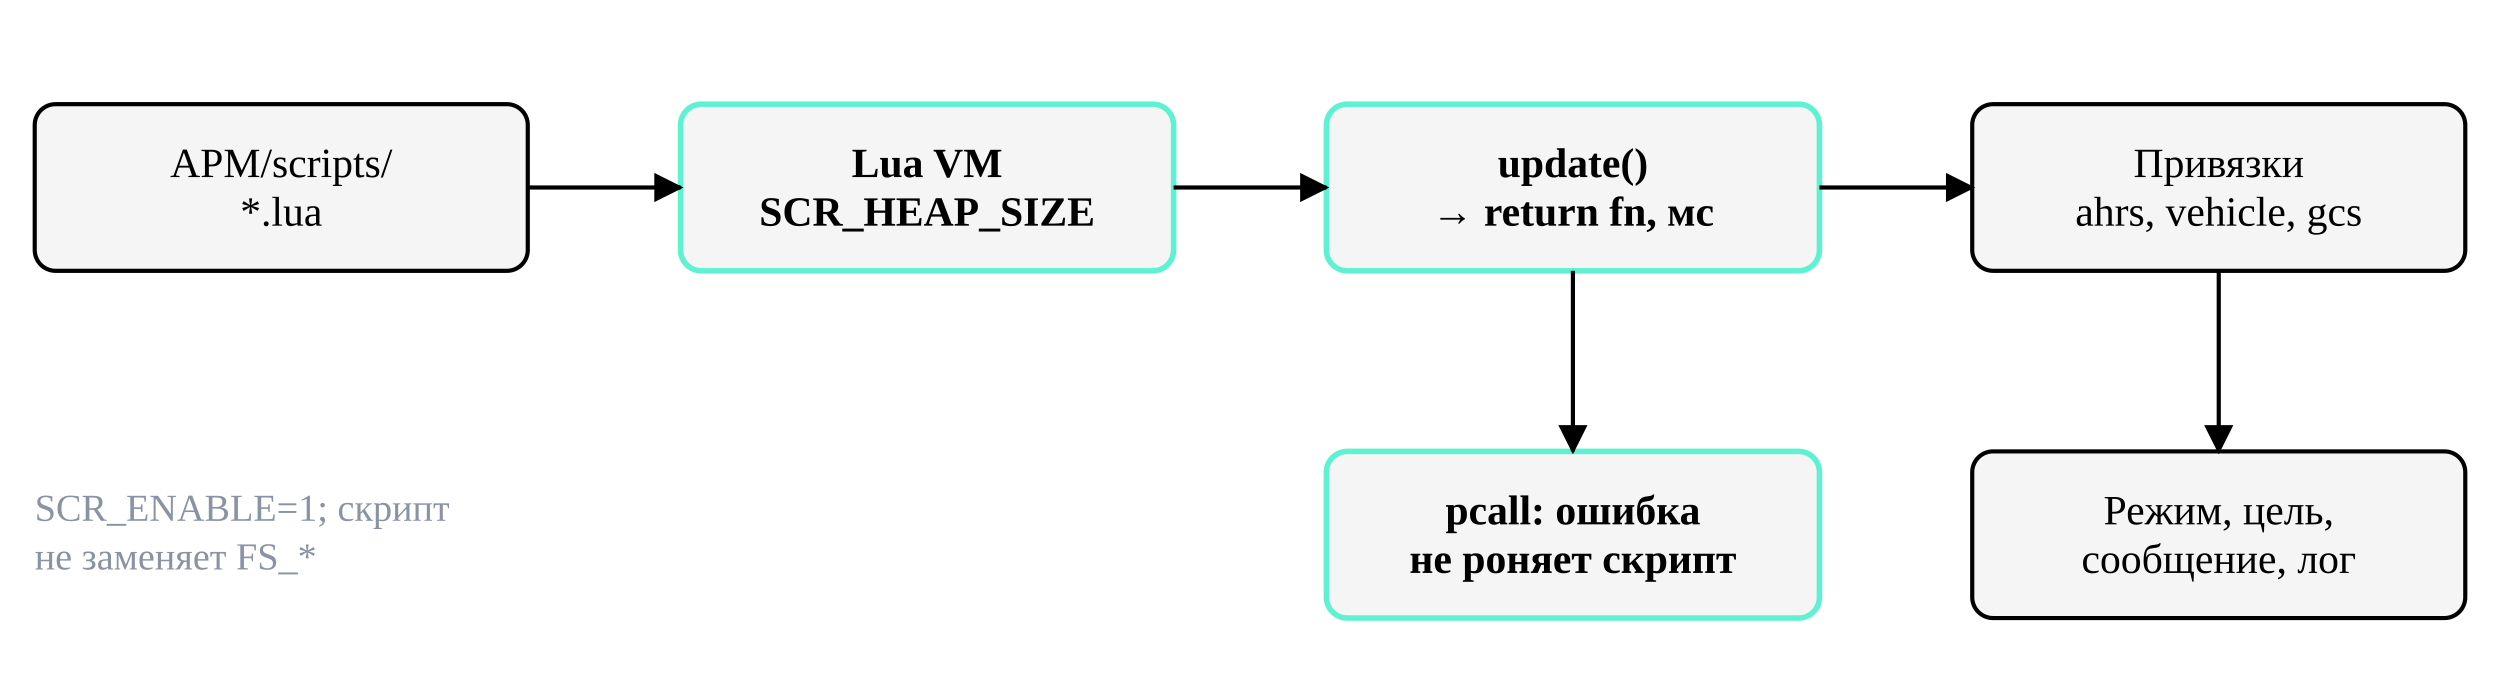
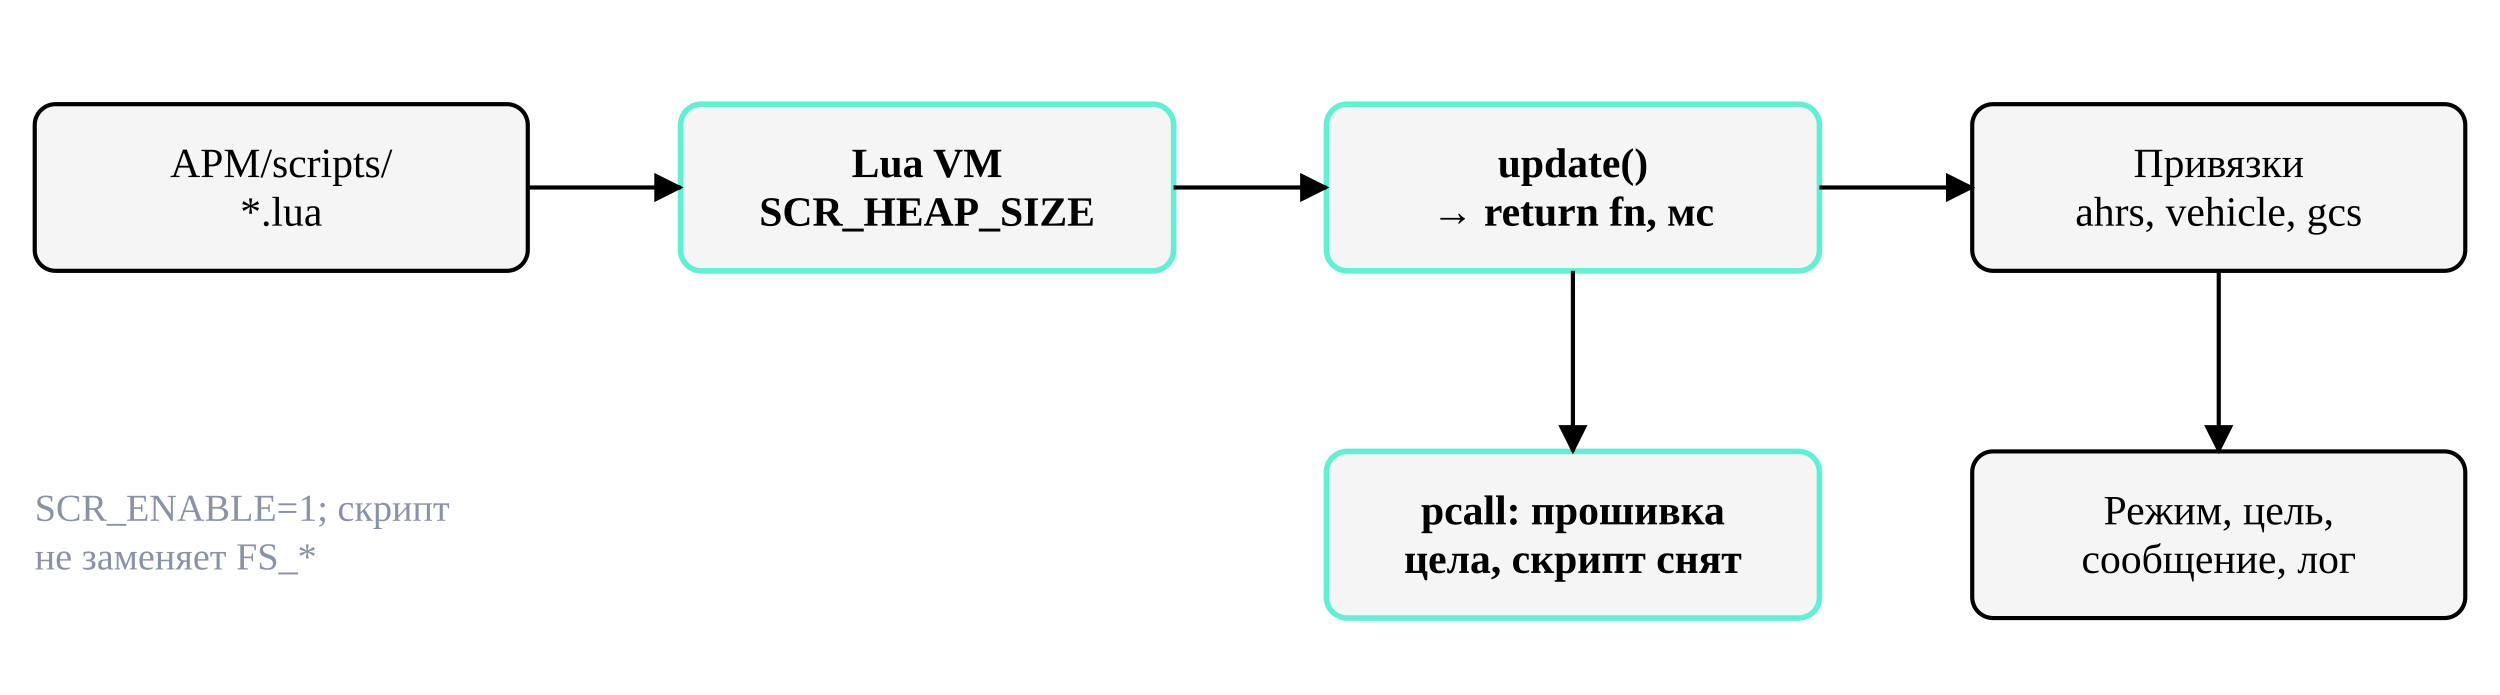
<svg xmlns="http://www.w3.org/2000/svg" viewBox="0 0 720 200" width="100%" role="img" aria-labelledby="t" style="max-width:720px;display:block;margin:0 auto">
  <style>text{font-family: var(--gc-font-mono, ui-monospace, Menlo, monospace); font-size: 12px;fill:currentColor} .m{fill:var(--gc-ink-muted, #8a93a3)} .a{fill:var(--gc-accent-hud, #5ef1d2)} .w{fill:var(--gc-signal-amber, #f0b24c)} .d{fill:var(--gc-signal-red, #e8636b)} .box{fill:var(--gc-surface-200, rgba(128,128,128,0.08));stroke:currentColor;stroke-width:1.2} .boxa{fill:var(--gc-surface-200, rgba(128,128,128,0.08));stroke:var(--gc-accent-hud, #5ef1d2);stroke-width:1.6} .ln{stroke:currentColor;stroke-width:1.2;fill:none} .lna{stroke:var(--gc-accent-hud, #5ef1d2);stroke-width:1.6;fill:none} .lnm{stroke:var(--gc-ink-muted, #8a93a3);stroke-width:1;fill:none;stroke-dasharray:4 3} .t{font-size:11px} .b{font-weight:600}</style>
  <defs>
    <marker id="ar" viewBox="0 0 10 10" refX="9" refY="5" markerWidth="7" markerHeight="7" orient="auto-start-reverse">
      <path d="M0 0L10 5L0 10z" fill="currentColor" />
    </marker>
    <marker id="ara" viewBox="0 0 10 10" refX="9" refY="5" markerWidth="7" markerHeight="7" orient="auto-start-reverse">
      <path d="M0 0L10 5L0 10z" fill="var(--gc-accent-hud, #5ef1d2)" />
    </marker>
  </defs>
  <rect class="box" x="10.0" y="30" width="142.0" height="48" rx="6" />
  <text x="81.0" y="51.0" text-anchor="middle">APM/scripts/</text>
  <text x="81.0" y="65.0" text-anchor="middle">*.lua</text>
  <rect class="boxa" x="196.0" y="30" width="142.0" height="48" rx="6" />
  <text x="267.0" y="51.0" text-anchor="middle" class="b">Lua VM</text>
  <text x="267.0" y="65.0" text-anchor="middle" class="b">SCR_HEAP_SIZE</text>
  <rect class="boxa" x="382.0" y="30" width="142.0" height="48" rx="6" />
  <text x="453.0" y="51.0" text-anchor="middle" class="b">update()</text>
  <text x="453.0" y="65.0" text-anchor="middle" class="b">→ return fn, мс</text>
  <rect class="box" x="568.0" y="30" width="142.0" height="48" rx="6" />
  <text x="639.0" y="51.0" text-anchor="middle">Привязки</text>
  <text x="639.0" y="65.0" text-anchor="middle">ahrs, vehicle, gcs</text>
  <rect class="boxa" x="382.0" y="130" width="142.0" height="48" rx="6" />
-   <text x="453.0" y="151.0" text-anchor="middle" class="b">pcall: ошибка</text>
-   <text x="453.0" y="165.0" text-anchor="middle" class="b">не роняет скрипт</text>
+   <text x="453.0" y="151.0" text-anchor="middle" class="b">pcall: прошивка</text>
+   <text x="453.0" y="165.0" text-anchor="middle" class="b">цела, скрипт снят</text>
  <rect class="box" x="568.0" y="130" width="142.0" height="48" rx="6" />
  <text x="639.0" y="151.0" text-anchor="middle">Режим, цель,</text>
  <text x="639.0" y="165.0" text-anchor="middle">сообщение, лог</text>
  <path class="ln" d="M152.0 54.0 L196.0 54.0" marker-end="url(#ar)" />
  <path class="ln" d="M338.0 54.0 L382.0 54.0" marker-end="url(#ar)" />
  <path class="ln" d="M524.0 54.0 L568.0 54.0" marker-end="url(#ar)" />
  <path class="ln" d="M453.0 78 L453.0 130" marker-end="url(#ar)" />
  <path class="ln" d="M639.0 78 L639.0 130" marker-end="url(#ar)" />
  <text x="10" y="150" text-anchor="start" class="m t">SCR_ENABLE=1; скрипт</text>
  <text x="10" y="164" text-anchor="start" class="m t">не заменяет FS_*</text>
</svg>
